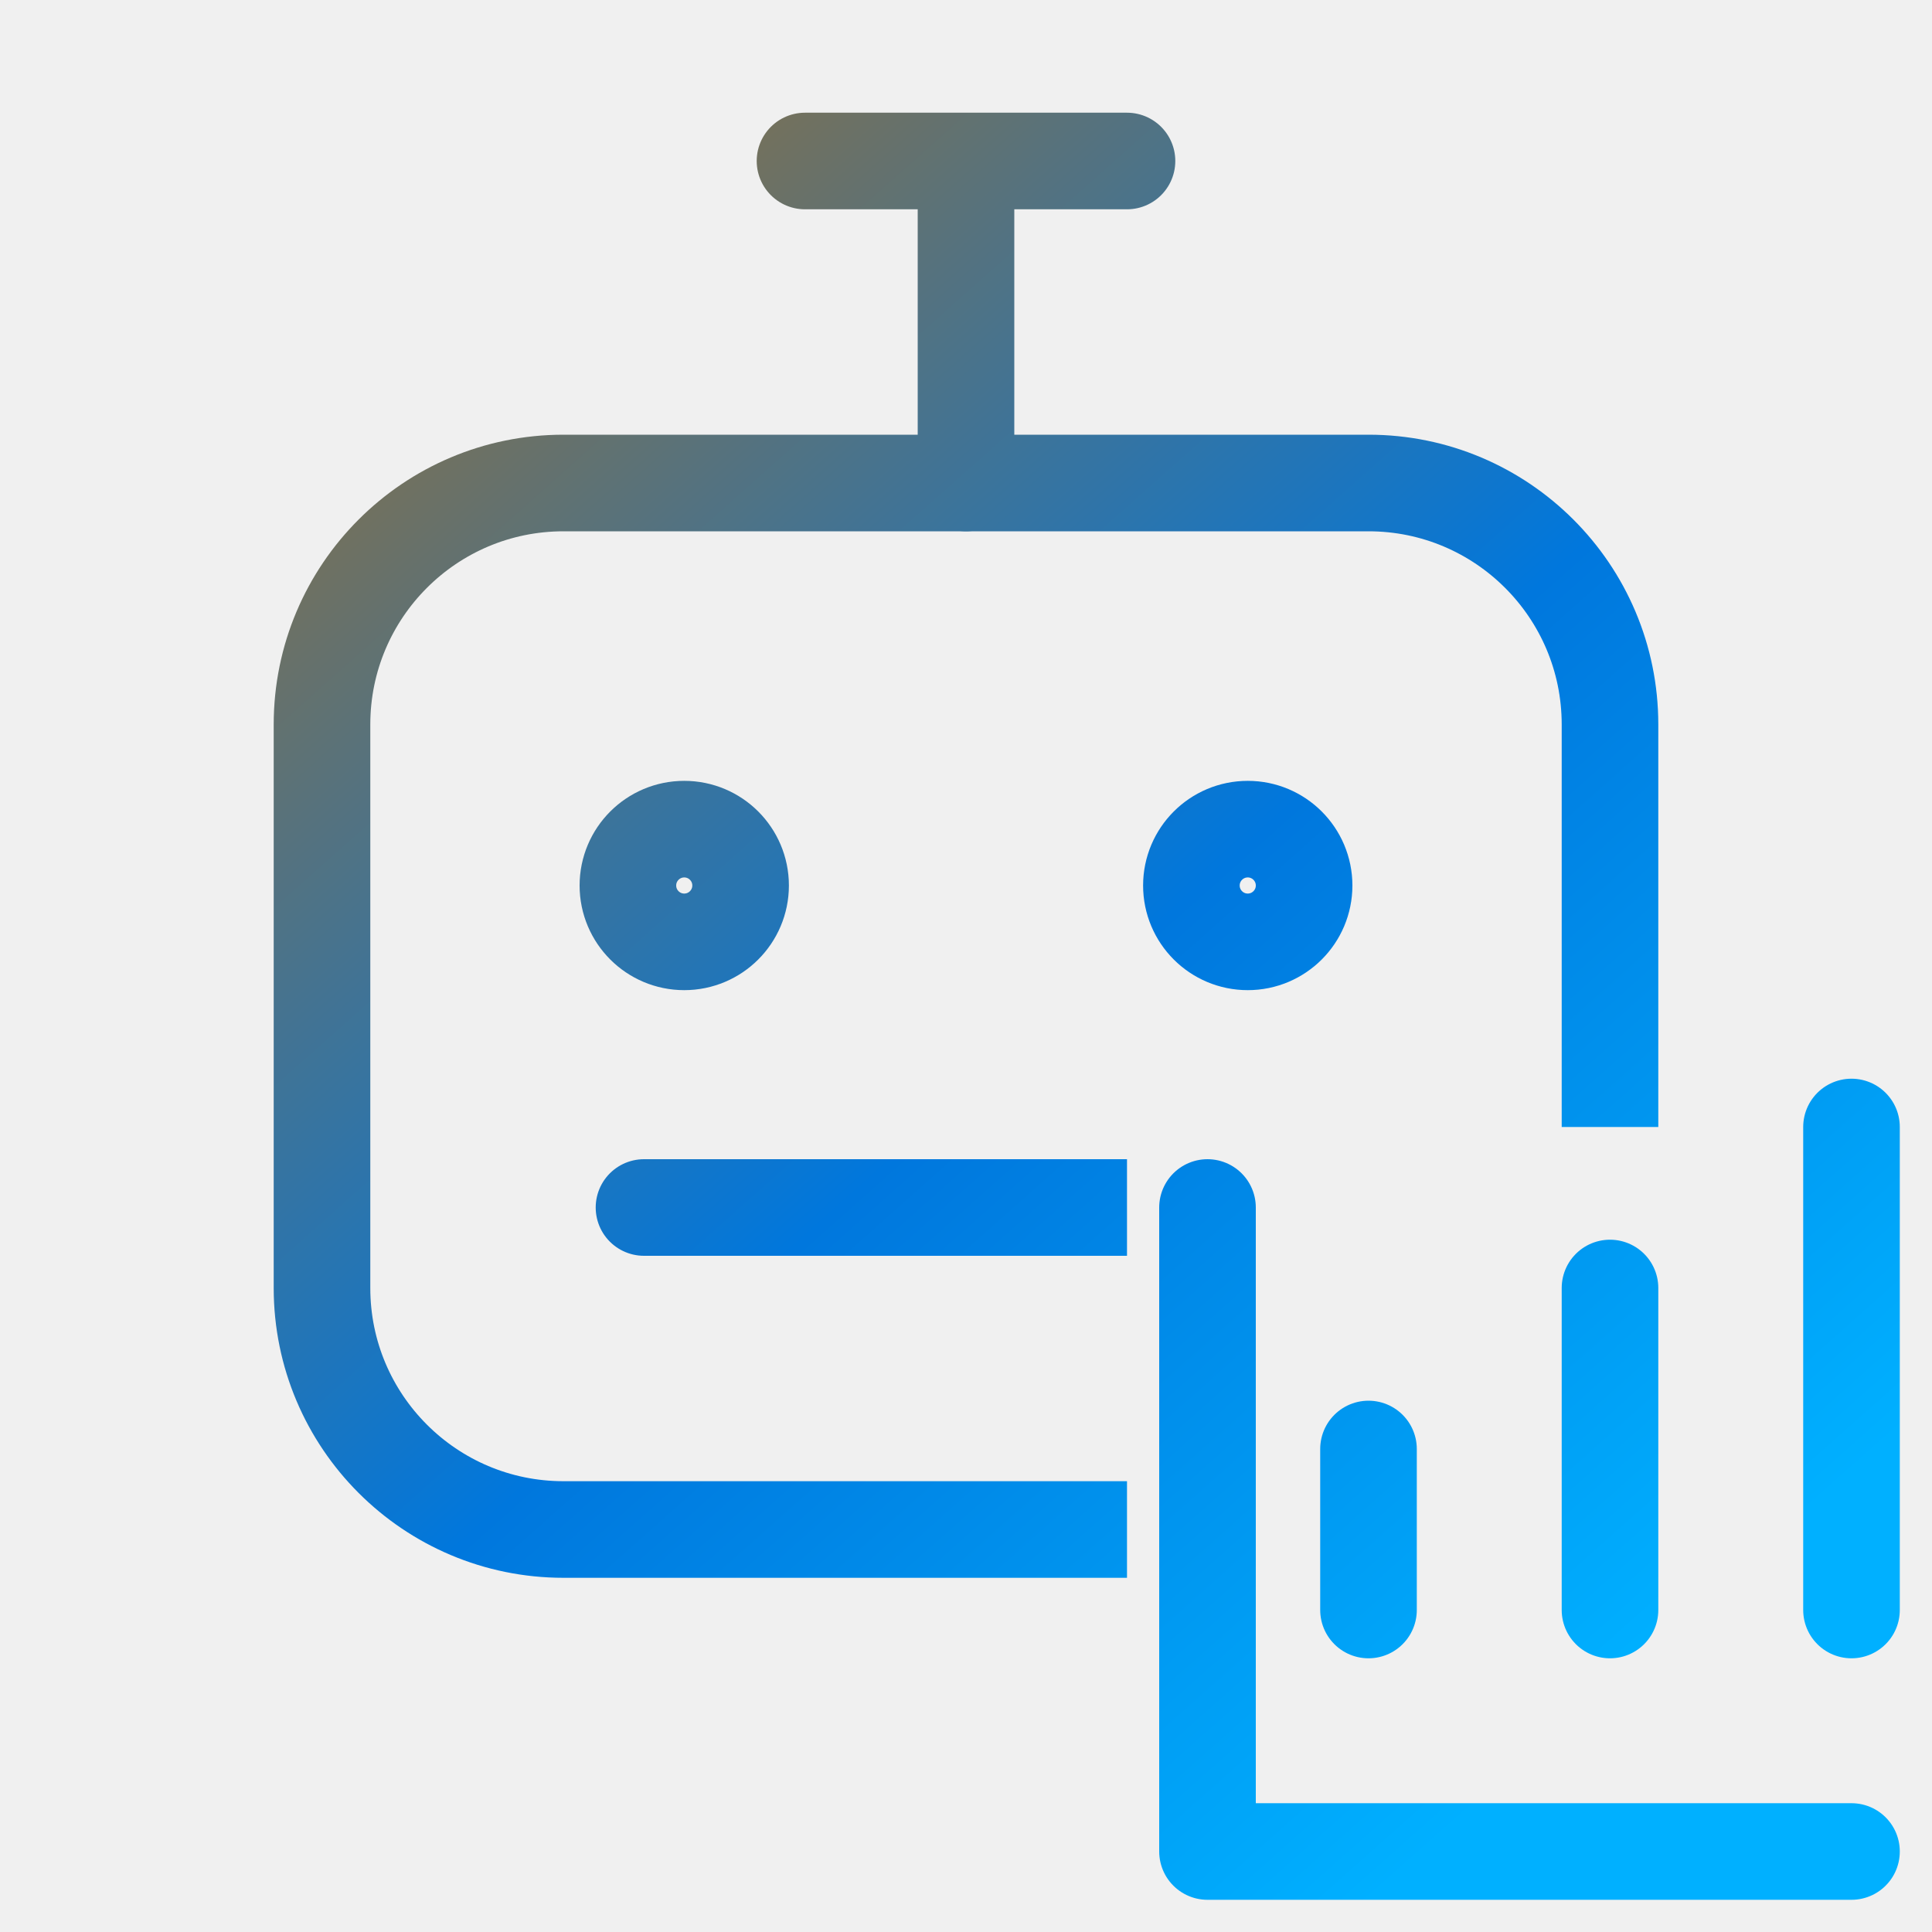
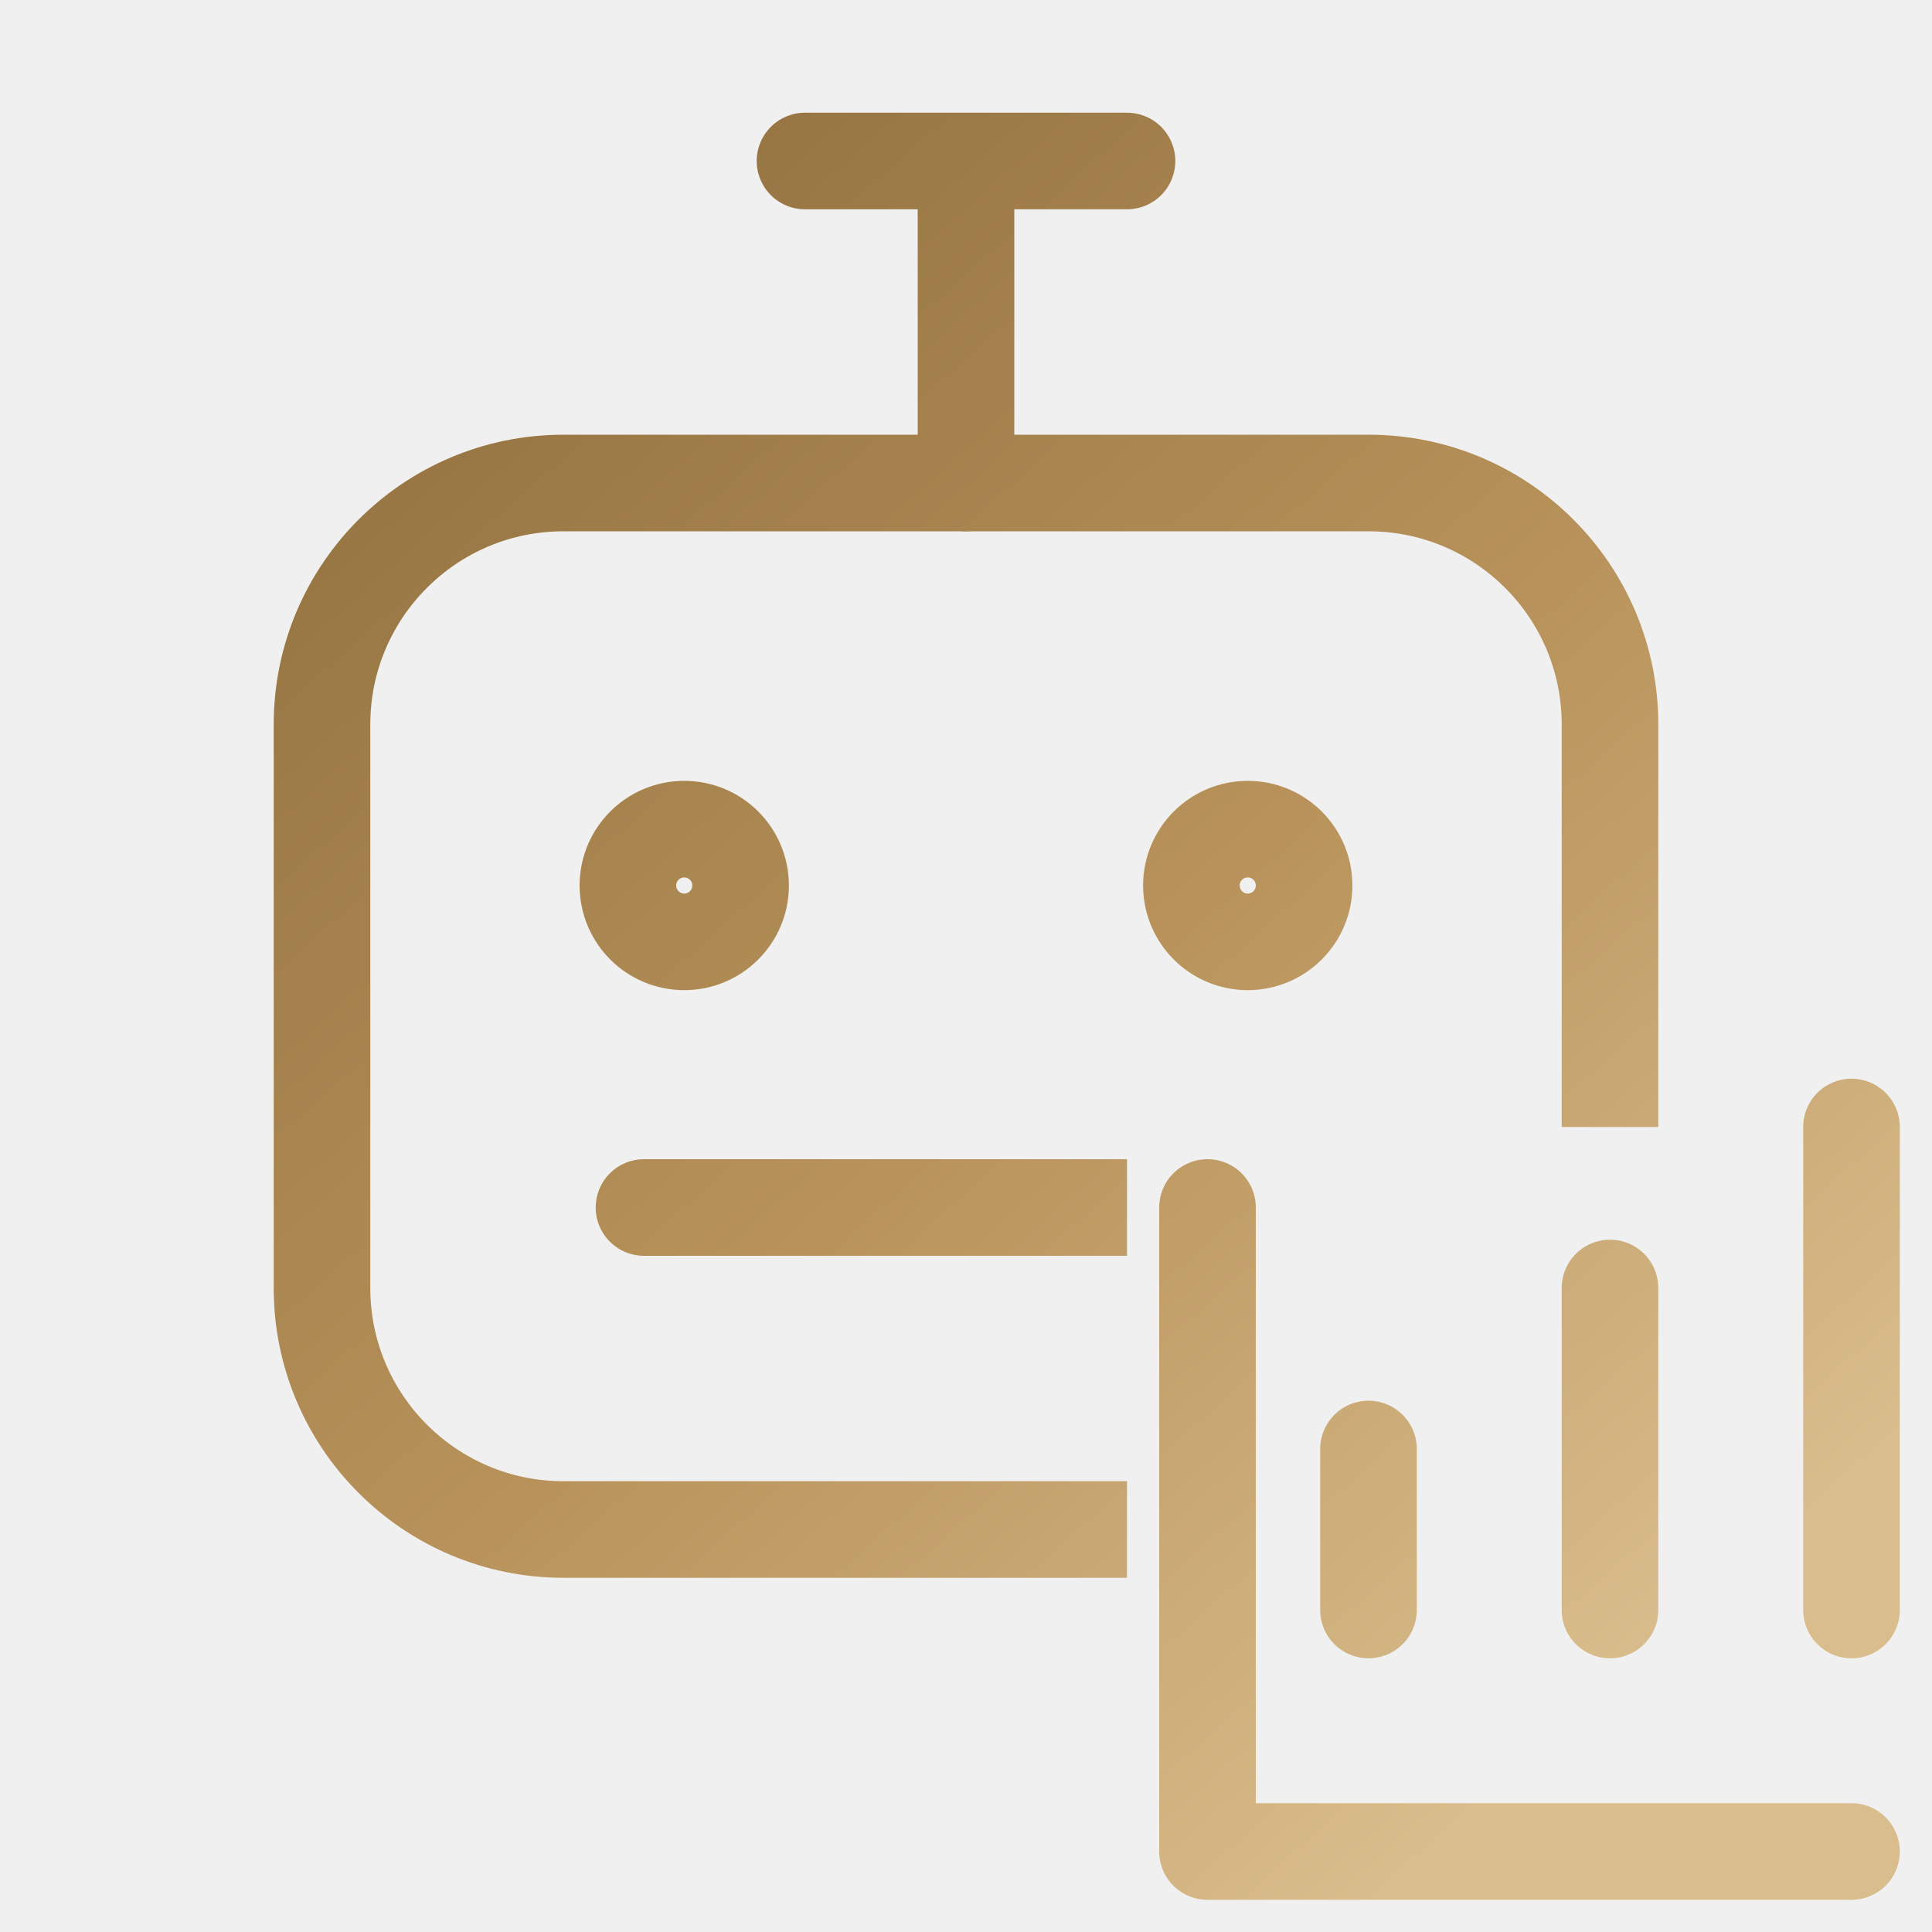
<svg xmlns="http://www.w3.org/2000/svg" viewBox="0 0 24 24" fill="none">
  <defs>
    <linearGradient id="aestheiaGradient" x1="4" y1="3" x2="20" y2="21" gradientUnits="userSpaceOnUse">
      <stop stop-color="#8f6f3e" />
-       <stop offset=".55" stop-color="#0077dd" />
-       <stop offset="1" stop-color="#00b0ff" />
+       <stop offset=".55" stop-color="#b8925a" />
+       <stop offset="1" stop-color="#d9bd8c" />
    </linearGradient>
    <mask id="roleClear">
      <rect width="24" height="24" fill="white" />
      <rect x="14" y="14" width="10" height="10" fill="black" />
    </mask>
  </defs>
  <g stroke="url(#aestheiaGradient)" stroke-width="1.2" stroke-linecap="round" stroke-linejoin="round">
    <g mask="url(#roleClear)">
      <rect x="4" y="6" width="16" height="13" rx="3" />
      <path d="M12 6V2M10 2h4M8 15h8" />
      <circle cx="8.5" cy="11" r=".7" />
      <circle cx="15.5" cy="11" r=".7" />
    </g>
    <path d="M15 15v8h8M17 20v-2M20 20v-4M23 20v-6" />
  </g>
</svg>
